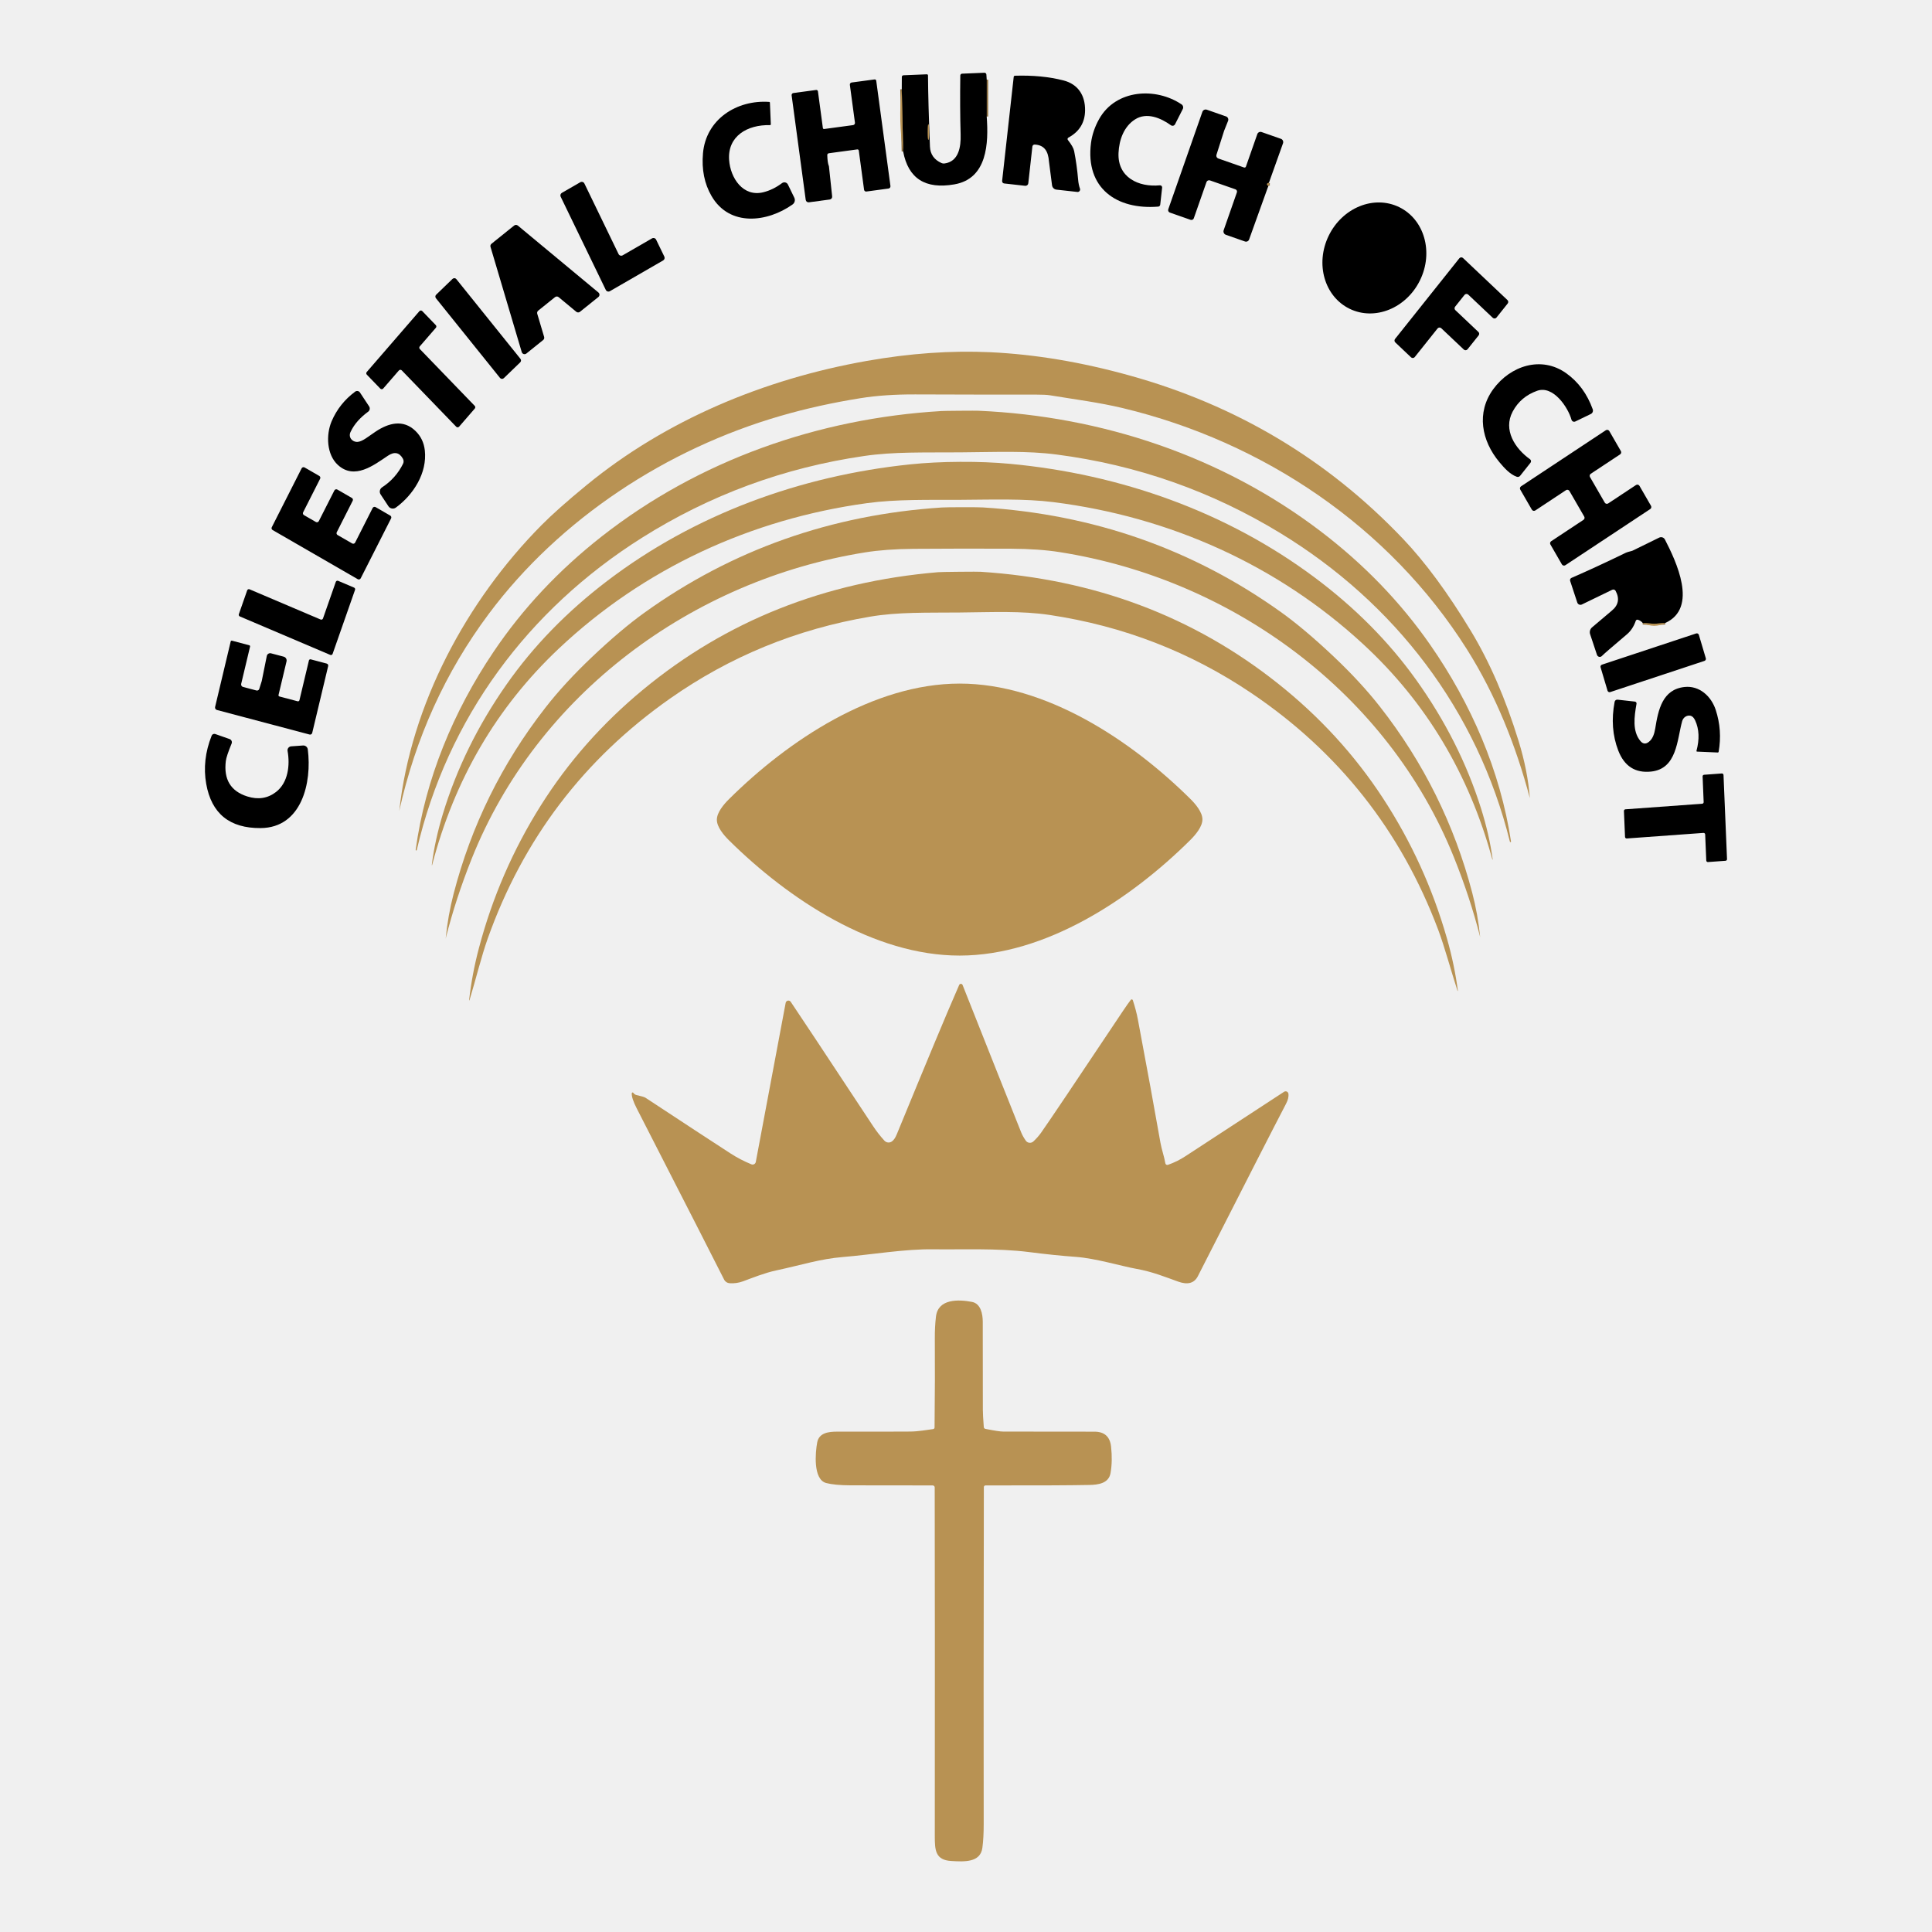
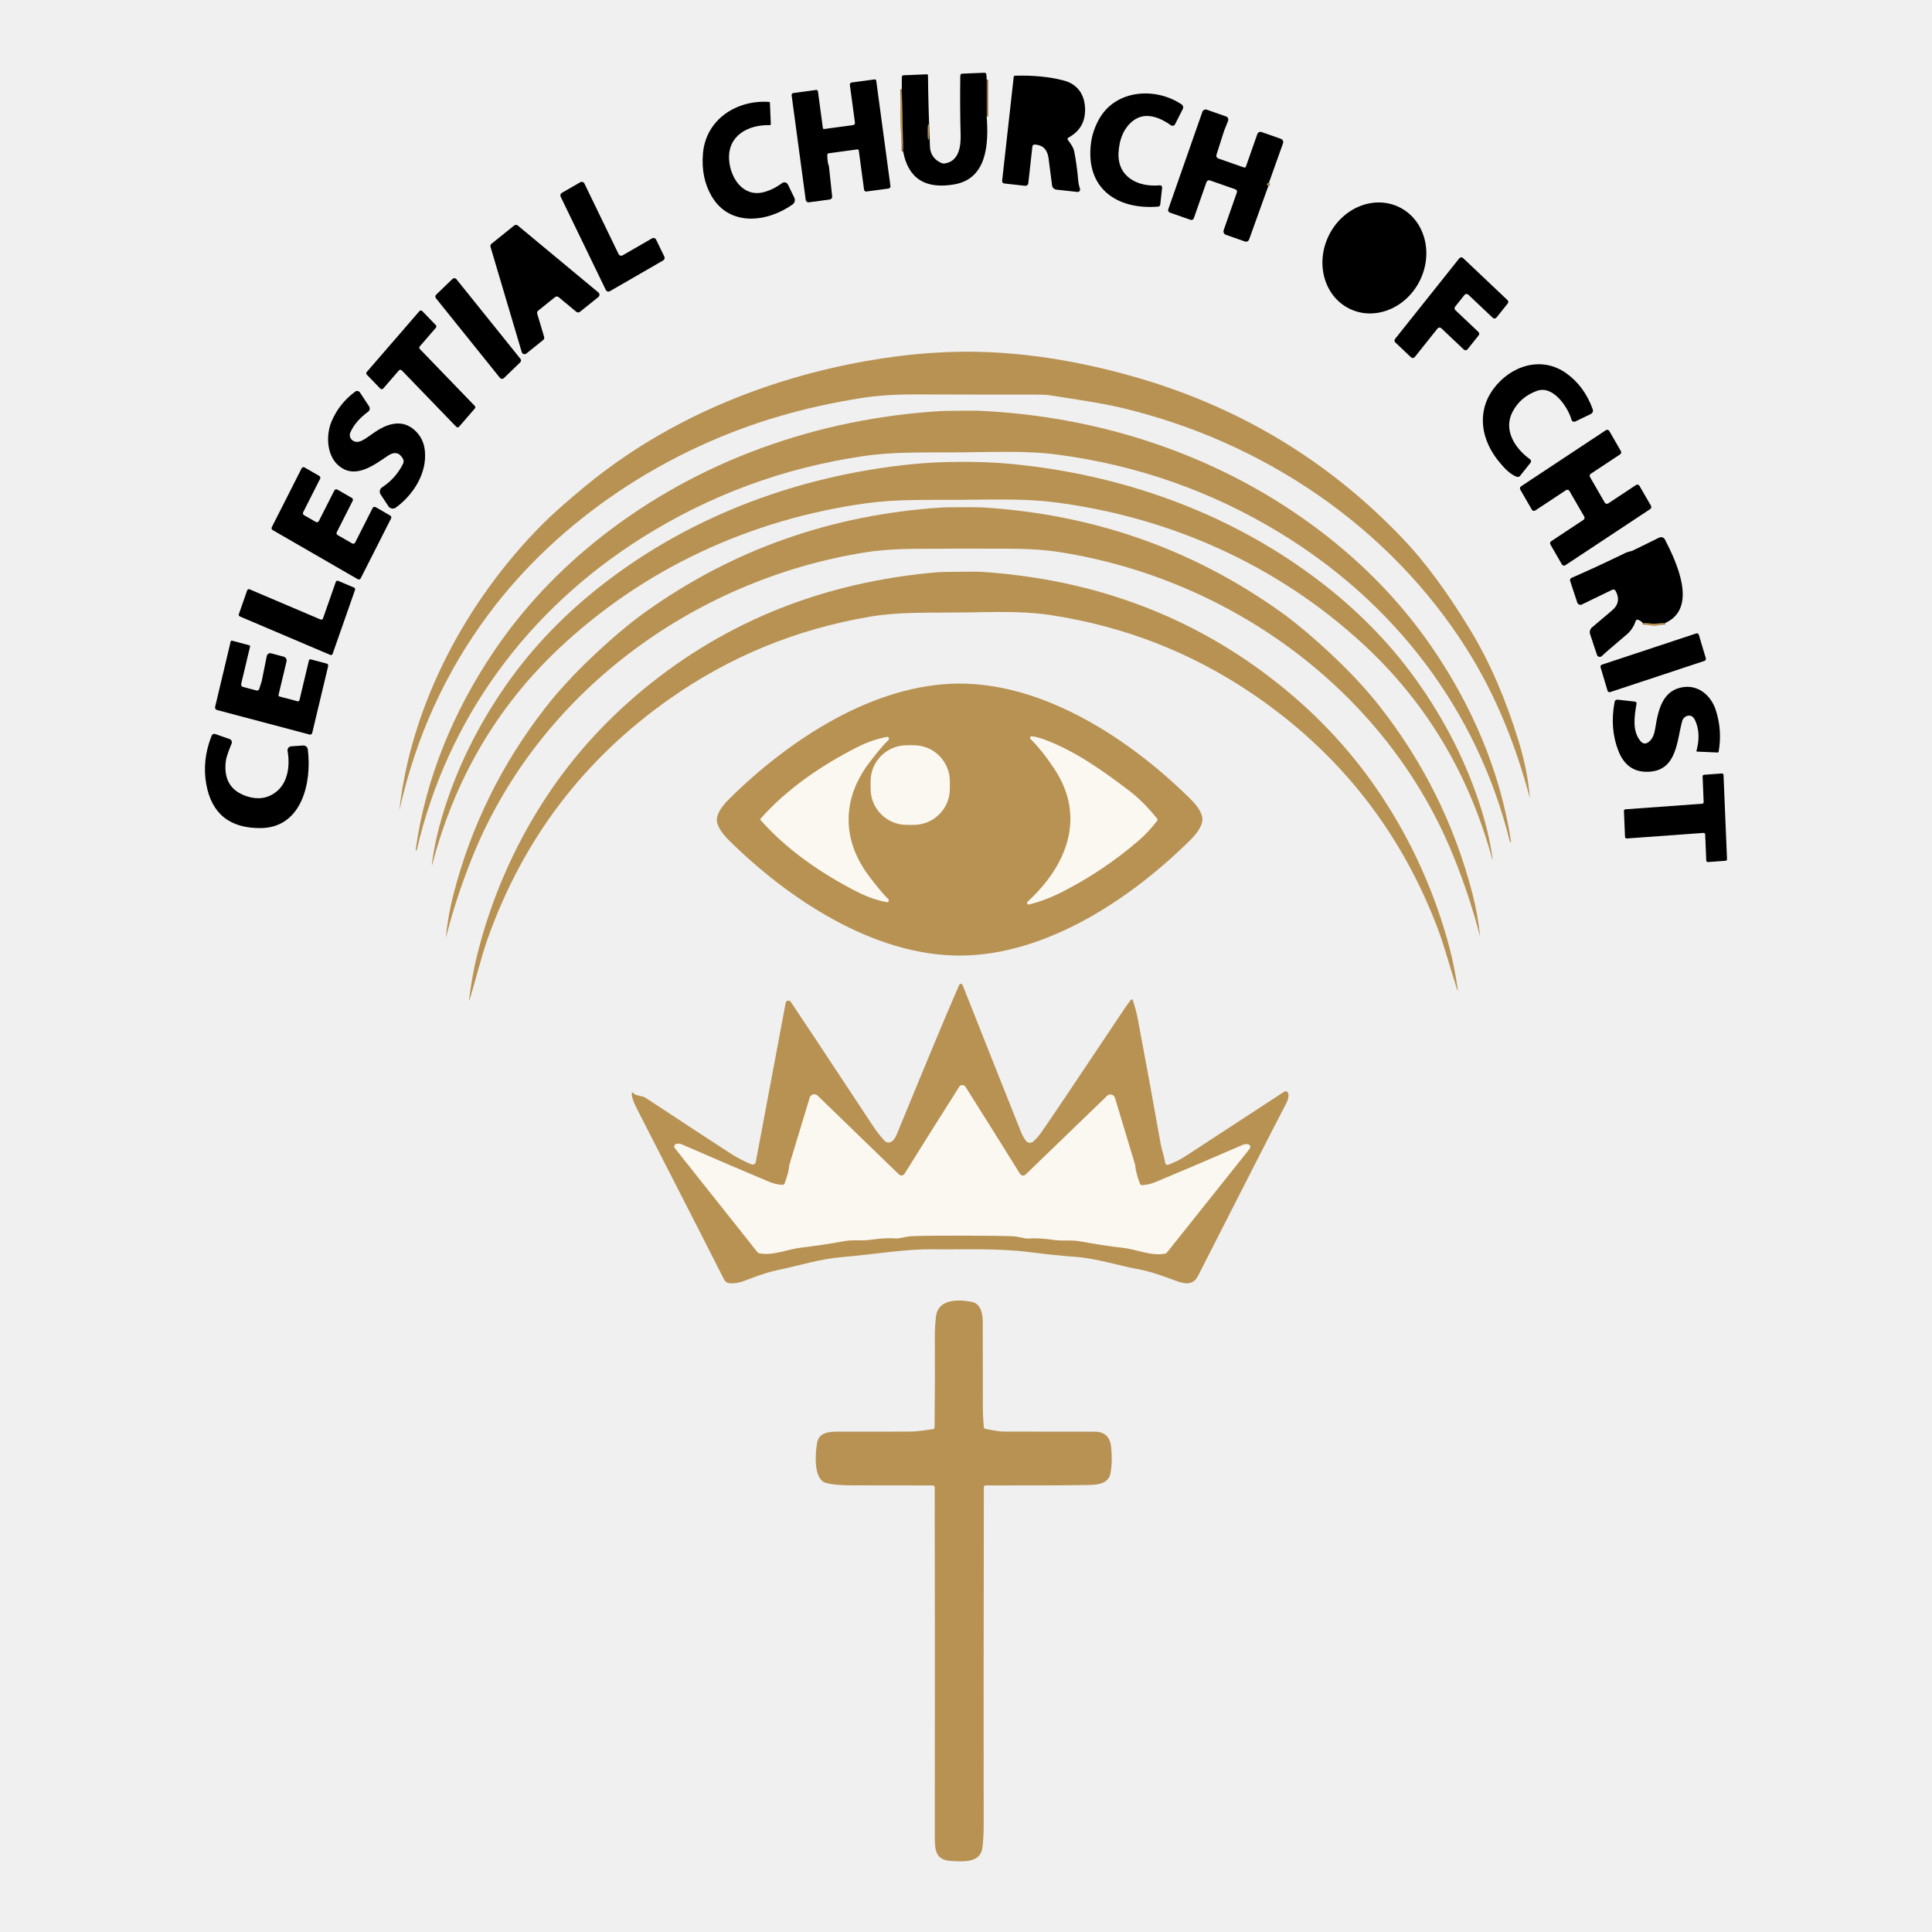
<svg xmlns="http://www.w3.org/2000/svg" aria-label="Celestial Church of Christ seal" viewBox="85.33 65.58 649.56 649.56">
-   <style>.punch{fill:transparent}</style>
  <path fill="none" stroke="#8C6E3F" stroke-width="1.012" d="M417.072 92.366v12.39M388.98 116.5l-.466-20.905" />
  <path fill="none" stroke="#8C6E3F" stroke-width="1.012" d="M511.948 127.058q-.09.02-.172.03" />
  <path fill="none" stroke="#8C6E3F" stroke-width="1.012" d="M511.776 127.089q-.303.1-.394.232-.122.183.02.476.08.172.374.264" />
  <path fill="none" stroke="#8C6E3F" stroke-width="1.012" d="M511.776 127.089q-.09.486 0 .972" />
  <path fill="none" stroke="#8C6E3F" stroke-width="1.012" d="m645.182 275.042-3.614.263a1 1 0 0 1-.182 0l-3.746-.274" />
  <path d="M417.072 92.366v12.39c.658 8.97.233 20.875-10.852 22.808q-14.699 2.572-17.24-11.064l-.466-20.905.02-4.15a.559.558-1.654 0 1 .527-.557l7.886-.324a.365.365-1.508 0 1 .385.364q.06 9.162.658 23.942.162 3.857 3.877 5.527a1.832 1.75 52.656 0 0 .962.152c4.88-.607 5.588-5.67 5.476-9.688q-.263-9.09-.11-19.903a.619.618-.494 0 1 .596-.607l7.512-.314a.638.64-2.816 0 1 .658.597zm27.293 20.277q1.832 2.318 2.106 3.735.92 4.677 1.336 9.597.142 1.68.617 3.027a.828.835-6.74 0 1-.87 1.114l-7.036-.78a1.689 1.679-.425 0 1-1.478-1.448q-.982-7.37-1.043-8.078c-.253-3.26-1.427-5.446-4.778-5.629a.752.745 4.926 0 0-.79.658l-1.376 12.371a.948.947 6.374 0 1-1.053.84l-7.056-.79a.774.775 6.3 0 1-.689-.86l3.898-34.986a.419.421 2.397 0 1 .405-.375q9.131-.273 16.309 1.58c4.9 1.255 7.35 4.99 7.278 10.133q-.09 6.115-5.618 9.101a.53.525 56.928 0 0-.162.79m-80.329 8.898 1.073 10.083a.94.937-6.97 0 1-.81 1.033l-7.005.941a.95.96-7.915 0 1-1.073-.82l-4.738-35.148a.684.684 0 0 1 .587-.77l7.653-1.032a.54.54 0 0 1 .608.465l1.66 12.35a.378.37-7.213 0 0 .415.315l9.739-1.316a.734.724-7.961 0 0 .627-.82l-1.71-12.715a.696.706-7.485 0 1 .597-.79l7.704-1.032a.502.491-7.486 0 1 .567.425l4.778 35.411a.756.756 0 0 1-.648.85l-7.44 1.003a.694.694 0 0 1-.78-.597l-1.772-13.17a.448.458-7.678 0 0-.506-.396l-9.577 1.296a.595.601-4.793 0 0-.516.618q.071 2.54.506 3.593a1.147.666-75.128 0 1 .061.223" />
  <path fill="#B89253" d="M417.072 104.757V92.366zm-28.558-9.162.466 20.905q-1.68-10.488-.466-20.905" />
  <path d="M475.292 127.888a.706.7.993 0 1 .759.78l-.638 5.72a.744.733.434 0 1-.678.658c-13.97 1.133-24.57-6.196-22.595-21.411q.546-4.14 2.743-8.058c5.629-10.002 19.062-10.731 27.718-4.89a1.194 1.19 30.262 0 1 .405 1.529l-2.612 5.142a.943.94 31.338 0 1-1.387.334c-3.401-2.45-8.119-4.474-12.047-1.974-3.776 2.39-5.365 6.874-5.568 11.247-.384 8.261 6.702 11.612 13.9 10.923" />
-   <path class="punch" fill="#fff" d="M434.172 98.863a.8.8 0 0 1 .876-.715l1.722.175a4.92 4.566 5.8 0 1 4.434 5.04l-.033.322a4.92 4.566 5.8 0 1-5.356 4.045l-1.722-.175a.8.8 0 0 1-.715-.877z" />
+   <path fill="transparent" d="M434.172 98.863a.8.8 0 0 1 .876-.715l1.722.175a4.92 4.566 5.8 0 1 4.434 5.04l-.033.322a4.92 4.566 5.8 0 1-5.356 4.045l-1.722-.175a.8.8 0 0 1-.715-.877z" />
  <path d="m344.184 100.07.304 7.258a.304.305-1.792 0 1-.304.324c-7.572-.193-14.274 3.695-13.717 11.692.415 6.084 4.697 12.584 11.54 10.863q3.26-.82 6.247-3.058a1.326 1.32-31.382 0 1 1.984.476l2.146 4.424a1.815 1.815-30.737 0 1-.577 2.268c-8.443 6.013-21.198 7.613-27.252-2.835q-3.594-6.185-2.875-14.355c.992-11.409 11.328-18.06 22.292-17.28a.235.223 2.865 0 1 .212.222m167.764 26.989q-.09.02-.172.03-.303.102-.394.233-.122.183.02.476.08.172.374.264l-6.489 18.05a1.095 1.089 19.454 0 1-1.387.657l-6.418-2.247a1.213 1.213 0 0 1-.739-1.549l4.444-12.715a.807.797-70.762 0 0-.486-1.022l-8.564-2.997a.925.916 19.334 0 0-1.174.557l-4.262 12.168a.849.845 18.971 0 1-1.083.527l-6.965-2.44a.88.87-71.04 0 1-.537-1.114l11.47-32.759a1.169 1.165-70.852 0 1 1.478-.718l6.479 2.267a1.145 1.14-69.47 0 1 .678 1.498l-1.316 3.29a.207.04-79.1 0 1-.02.051l-2.571 8.068a.99.98-71.667 0 0 .607 1.225l8.676 3.037a.493.493 0 0 0 .627-.303l3.827-10.923a1.13 1.127 19.483 0 1 1.448-.689l6.479 2.268a1.172 1.169-70.71 0 1 .718 1.498z" />
  <path fill="#B89253" d="M397.47 107.321q.252 0 .25 2.644 0 2.644-.252 2.644t-.251-2.644q0-2.644.253-2.644" />
  <path d="m294.684 151.419 9.855-5.687a.99.99 0 0 1 1.388.427l2.757 5.691a.99.99 0 0 1-.397 1.292l-17.896 10.333a.99.99 0 0 1-1.389-.427l-15.168-31.332a.99.99 0 0 1 .397-1.292l6.194-3.572a.99.99 0 0 1 1.388.427l11.482 23.713a.99.99 0 0 0 1.389.427" />
  <path fill="#B89253" d="M511.776 127.089q-.09.486 0 .972-.293-.092-.374-.264-.142-.293-.02-.476.09-.131.394-.232" />
  <path fill="#B89253" d="M511.948 127.058q.173.486-.172 1.003-.09-.486 0-.972.081-.01.172-.03" />
  <path d="M555.745 135.218a19.012 17.078-64 0 1 7.015 24.575 19.012 17.078-64 0 1-23.684 9.6 19.012 17.078-64 0 1-7.015-24.574 19.012 17.078-64 0 1 23.684-9.6" />
-   <path class="punch" fill="#fff" d="M552.36 141.724a11.672 7.46-64.8 0 1 1.781 13.738 11.672 7.46-64.8 0 1-11.72 7.385 11.672 7.46-64.8 0 1-1.782-13.738 11.672 7.46-64.8 0 1 11.721-7.385" />
+   <path fill="transparent" d="M552.36 141.724a11.672 7.46-64.8 0 1 1.781 13.738 11.672 7.46-64.8 0 1-11.72 7.385 11.672 7.46-64.8 0 1-1.782-13.738 11.672 7.46-64.8 0 1 11.721-7.385" />
  <path d="m250.57 147.54 7.618-6.13a.98.98 0 0 1 1.243.01l27.097 22.499a.982.982 0 0 1-.013 1.52l-6.192 4.972a.98.98 0 0 1-1.242-.01l-5.912-4.908a.98.98 0 0 0-1.243-.01l-5.644 4.54a.98.98 0 0 0-.325 1.046l2.316 7.786a.98.98 0 0 1-.325 1.045l-5.645 4.541a.982.982 0 0 1-1.557-.485l-10.501-35.372a.98.98 0 0 1 .325-1.044m336.651 24.893-8.251-7.799a.85.85 0 0 0-1.25.089l-3.168 3.98a.85.85 0 0 0 .08 1.147l7.754 7.339a.85.85 0 0 1 .08 1.148l-3.734 4.68v-.001a.85.85 0 0 1-1.249.088l-7.584-7.172a.85.85 0 0 0-1.25.087l-7.663 9.608a.85.85 0 0 1-1.25.087l-5.3-5.022a.85.85 0 0 1-.08-1.147l21.613-27.122a.85.85 0 0 1 1.25-.088l14.937 14.133a.85.85 0 0 1 .08 1.148l-3.766 4.729a.85.85 0 0 1-1.249.088" />
-   <path class="punch" fill="#fff" d="m260.1 153.45 6.914 5.993a.309.308-43.888 0 1-.01.476l-3.584 2.875a.48.477-28.476 0 1-.76-.223l-2.935-8.868a.235.235-79.014 0 1 .374-.253" />
+   <path fill="transparent" d="m260.1 153.45 6.914 5.993a.309.308-43.888 0 1-.01.476l-3.584 2.875a.48.477-28.476 0 1-.76-.223l-2.935-8.868a.235.235-79.014 0 1 .374-.253" />
  <path d="m260.23 187.406-5.5 5.31a.88.88 0 0 1-1.299-.081l-21.537-26.785a.88.88 0 0 1 .074-1.185l5.5-5.311a.88.88 0 0 1 1.299.081l21.537 26.785a.88.88 0 0 1-.074 1.186m-28.353-11.625-5.418 6.258a.66.66 0 0 0 .024.888l18.459 19.117a.66.66 0 0 1 .024.888l-5.28 6.098a.66.66 0 0 1-.97.026l-18.307-18.949a.66.66 0 0 0-.97.026l-5.274 6.082a.66.66 0 0 1-.97.026l-4.54-4.7a.66.66 0 0 1-.024-.887l17.701-20.452a.66.66 0 0 1 .972-.026l4.549 4.718a.66.66 0 0 1 .024.887" />
  <path fill="#B89253" d="M219.555 338.252c3.969-35.958 22.687-70.681 47.742-96.02q5.447-5.517 15.408-13.677c26.554-21.735 59.444-35.513 94.016-41.627q21.745-3.847 41.586-2.926 22.484 1.053 46.861 7.836 53.877 14.972 91.88 54.909 11.196 11.763 22.767 30.896 9.516 15.722 16.086 37.082 3.058 9.941 3.776 19.093.01.05.01.111c-4.687-17.665-11.47-34.693-21.188-50.08-26.027-41.202-68.413-69.71-115.598-81.038-7.998-1.913-15.418-2.834-24.58-4.332q-1.437-.233-4.788-.233-19.204.02-40.463-.061-10.225-.04-18.354 1.255-14.102 2.248-26.857 5.943c-38.428 11.105-74.336 34.622-98.197 66.591q-21.886 29.328-30.107 66.278" />
  <path d="M613.688 206.709c-1.144-4.16-6.155-11.672-11.56-9.739q-5.558 1.984-8.22 6.985c-3.29 6.155.789 12.442 5.83 16.026a.827.814-53.25 0 1 .162 1.184l-3.492 4.394a1.01.998 29.082 0 1-1.124.313c-2.268-.79-4.242-2.996-5.821-4.89-6.064-7.247-7.825-16.672-2.095-24.548 5.78-7.917 16.177-11.308 24.518-5.386q6.135 4.353 8.94 12.148a1.27 1.266 67.208 0 1-.639 1.57l-5.213 2.52a.923.916-20.635 0 1-1.286-.577m-395.256 29.52a1.76 1.76 55.047 0 1-2.51-.446l-2.623-3.968a1.724 1.718 56.821 0 1 .496-2.39q4.616-3.026 7.046-7.926a1.824 1.811 43.504 0 0-.05-1.7q-1.782-3.18-5.052-.993c-4.738 3.179-11.207 8.21-16.795 3.108-3.806-3.472-4.06-10.113-2.116-14.699q2.552-5.983 7.907-9.961a1.132 1.13 54.948 0 1 1.61.283l3.087 4.677a1.306 1.301-35.052 0 1-.314 1.772c-2.51 1.852-4.656 4.06-5.942 6.853-.83 1.792.648 3.442 2.4 3.31 1.67-.131 3.633-1.862 6.033-3.452 4.332-2.895 9.273-4.231 13.393-.242q2.723 2.632 3.158 6.55c.84 7.622-3.857 14.921-9.728 19.224" />
  <path fill="#B89253" d="M408.1 203.68q5.297-.041 6.2-.002c41.403 1.806 81.765 15.26 114.808 40.346q22.028 16.723 37.04 38.296c13.8 19.822 23.598 42.417 27.202 66.187a.195.183-11.351 0 1-.151.212h-.01a.177.175 77.65 0 1-.203-.131c-10.984-44.24-38.671-80.319-77.302-103.836q-34.652-21.097-75.099-26.355c-10.083-1.31-19.892-.827-32.379-.731s-22.302-.239-32.364 1.226q-40.361 5.875-74.687 27.499c-38.267 24.104-65.4 60.602-75.707 105.004a.177.175-78.525 0 1-.2.135h-.01a.195.183 10.476 0 1-.156-.21c3.24-23.822 12.694-46.565 26.187-66.595q14.682-21.8 36.452-38.858c32.656-25.587 72.808-39.656 114.178-42.094q.902-.053 6.2-.093" />
  <path d="m606.85 247.546 10.861-7.186a.82.82 0 0 0 .258-1.095l-4.979-8.61a.82.82 0 0 0-1.162-.273l-10.31 6.823a.82.82 0 0 1-1.163-.273l-3.896-6.747a.82.82 0 0 1 .258-1.094l28.514-18.864a.82.82 0 0 1 1.163.274l3.895 6.746a.82.82 0 0 1-.257 1.094l-9.87 6.529a.82.82 0 0 0-.257 1.093l4.96 8.6a.82.82 0 0 0 1.162.273l9.347-6.185a.82.82 0 0 1 1.163.274l3.876 6.716a.82.82 0 0 1-.258 1.094l-28.534 18.875a.82.82 0 0 1-1.163-.274l-3.865-6.696a.82.82 0 0 1 .257-1.094" />
  <path fill="#B89253" d="M408.126 220.857q9.088-.049 16.786.668c37.149 3.457 72.803 16.12 102.363 38.17q20.43 15.235 34.136 34.389 14.68 20.5 21.856 43.287 2.754 8.757 3.888 16.926.03.183.01.284a.042.04 43.494 0 1-.081 0q-11.753-43.156-43.358-72.352c-28.872-26.685-65.144-42.893-104.148-47.817-9.89-1.25-20.859-.838-31.384-.783-10.525.056-21.498-.239-31.374 1.116-38.949 5.338-75.047 21.93-103.634 48.92q-31.293 29.53-42.588 72.808a.042.04-44.102 0 1-.08 0q-.022-.1.006-.283 1.047-8.181 3.708-16.967 6.935-22.862 21.395-43.517 13.503-19.297 33.77-34.75c29.324-22.36 64.842-35.402 101.952-39.252q7.69-.8 16.777-.847" />
  <path d="m204.729 248.003 5.893-11.633a.71.71 0 0 1 .987-.293l4.936 2.853a.71.71 0 0 1 .277.934l-10.22 20.155a.71.71 0 0 1-.986.294l-28.635-16.531a.71.71 0 0 1-.278-.934l10.039-19.811a.71.71 0 0 1 .986-.294l4.955 2.855a.71.71 0 0 1 .279.934l-5.72 11.295a.71.71 0 0 0 .277.934l4.015 2.317a.71.71 0 0 0 .986-.293l5.236-10.318a.71.71 0 0 1 .986-.293l4.895 2.824a.71.71 0 0 1 .278.934l-5.366 10.596a.71.71 0 0 0 .278.934l4.916 2.835a.71.71 0 0 0 .986-.294" />
  <path fill="#B89253" d="M408.89 236.106q5.538-.008 6.917.079 55.87 3.496 100.18 35.182 7.866 5.628 17.706 14.922 9.132 8.625 15.63 16.936 21.979 28.072 30.978 62.481 1.893 7.239 2.663 14.79.01.02.01.041 0 .405-.03-.02 0-.05-.02-.112-3.372-13.15-8.747-26.533c-22.15-55.152-74.255-93.49-132.545-102.66q-6.915-1.094-16.3-1.15-6.869-.04-16.423-.028-9.555.012-16.424.071-9.385.08-16.296 1.192c-58.266 9.325-110.27 47.798-132.276 103.008q-5.34 13.397-8.677 26.556-.02.061-.02.112-.03.425-.03.02 0-.02.01-.04.75-7.555 2.623-14.798 8.91-34.432 30.814-62.562 6.477-8.328 15.586-16.977 9.816-9.32 17.667-14.969 44.226-31.802 100.088-35.444 1.378-.09 6.916-.097" />
  <path d="m645.182 275.042-3.614.263a1 1 0 0 1-.182 0l-3.746-.274q-.678-.779-1.62-1.083a.576.576 0 0 0-.729.365q-.981 2.844-2.945 4.505-7.735 6.55-8.423 7.299a.992.992 57.3 0 1-1.67-.365l-2.309-6.945a2.146 2.144 60.77 0 1 .648-2.298q5.862-4.98 6.641-5.618 3.381-2.784 1.276-6.661a.857.852-26.88 0 0-1.124-.365l-10.214 4.95a1.116 1.113 67.774 0 1-1.54-.647l-2.398-7.269a.84.832 69.055 0 1 .455-1.032q8.352-3.625 18.303-8.463.456-.223 1.954-.588a1.305.92-54.827 0 0 .283-.1l8.94-4.384a1.454 1.454-26.474 0 1 1.933.648c3.685 7.177 11.348 23.01.081 28.062" />
-   <path class="punch" fill="#fff" d="M641.055 257.86a.98.98 0 0 1 1.281.536l.83 2.023a4.89 3.837 67.7 0 1-1.695 5.98l-.393.161a4.89 3.837 67.7 0 1-5.405-3.068l-.83-2.023a.98.98 0 0 1 .536-1.281z" />
+   <path fill="transparent" d="M641.055 257.86a.98.98 0 0 1 1.281.536l.83 2.023a4.89 3.837 67.7 0 1-1.695 5.98l-.393.161a4.89 3.837 67.7 0 1-5.405-3.068l-.83-2.023a.98.98 0 0 1 .536-1.281z" />
  <path fill="#B89253" d="M407.903 257.816q6.193-.059 7.158.004 57.356 3.727 99.945 37.58 20.955 16.653 35.178 38.367 14.396 21.968 21.654 47.418 2.5 8.757 3.645 17.503a.063.06 34.191 0 1-.122.02c-2.267-6.995-4.343-14.82-6.499-20.54q-18.779-49.888-62.886-79.61-30.654-20.662-67.7-26.217c-9.561-1.433-19.102-.938-30.242-.832-11.14.107-20.688-.205-30.22 1.41q-36.933 6.263-67.186 27.507-43.531 30.56-61.352 80.799c-2.047 5.76-3.972 13.623-6.106 20.66a.063.06-35.287 0 1-.121-.017q.976-8.767 3.309-17.57 6.77-25.585 20.743-47.823 13.805-21.983 34.438-39.034 41.934-34.66 99.208-39.485.963-.08 7.156-.14" />
  <path d="m193.921 273.518 4.306-12.3a.597.597 0 0 1 .798-.353l5.347 2.275a.597.597 0 0 1 .33.747l-7.541 21.527a.597.597 0 0 1-.798.352l-30.402-12.935a.597.597 0 0 1-.33-.747l2.804-8.021a.597.597 0 0 1 .797-.353l23.892 10.16a.597.597 0 0 0 .797-.352" />
  <path fill="#B89253" d="M645.182 275.042q-3.604 1.883-7.542-.01l3.746.273a1 1 0 0 0 .182 0z" />
  <path d="m656.506 279.023 2.34 7.883a.71.71 0 0 1-.457.874l-31.687 10.488a.71.71 0 0 1-.902-.471l-2.34-7.874a.71.71 0 0 1 .457-.874l31.686-10.497a.71.71 0 0 1 .903.47M173.332 294.55l1.7-8.433a1.156 1.15 13.177 0 1 1.428-.881l4.252 1.123a1.329 1.321 14.255 0 1 .952 1.59l-2.693 11.298a.418.415 13.692 0 0 .304.496l6.124 1.62a.498.491-75.553 0 0 .608-.365l3.188-13.373a.498.491-75.553 0 1 .608-.365l5.355 1.418a.7.697 14.037 0 1 .506.84l-5.365 22.484a.727.72-76.062 0 1-.88.537l-31.15-8.251a.857.854 14.203 0 1-.618-1.033l5.244-22.018a.346.344 14.039 0 1 .425-.253l5.831 1.549a.366.359-75.773 0 1 .253.435l-2.986 12.533a.867.852-75.971 0 0 .607 1.032l4.525 1.195a.777.775 16.212 0 0 .942-.516l.82-2.602z" />
  <path fill="#B89253" d="M407.94 295.41c28.95-.02 57.636 19.006 77.583 38.757 1.74 1.722 4.073 4.453 4.075 6.91s-2.328 5.19-4.065 6.915c-19.92 19.78-48.579 38.844-77.53 38.865-28.95.02-57.636-19.005-77.583-38.756-1.74-1.723-4.073-4.453-4.075-6.91s2.328-5.19 4.065-6.916c19.92-19.779 48.578-38.844 77.53-38.864" />
  <path d="M663.151 318.36a.265.269 6.23 0 1-.273.222l-7.006-.304a.186.184 8.81 0 1-.172-.232q1.58-5.882-.435-10.245-.638-1.367-1.549-1.58a2.526 2.343-75.669 0 0-2.824 1.823c-1.742 6.256-1.701 16.015-10.428 16.946q-8.007.85-11.064-7.086-2.896-7.522-1.215-16.36a.9.898 8.375 0 1 .982-.728l5.841.648a.623.619 8.808 0 1 .537.728c-.78 4.404-1.438 9.223 1.305 12.523q1.458 1.741 3.27-.101 1.256-1.266 1.711-4.07c1.023-6.378 2.44-13.17 9.84-13.99 4.97-.547 8.98 3.057 10.508 7.714q2.237 6.843.972 14.091m-481.133-.293a1.335 1.325-7.285 0 1 1.215-1.56l3.978-.283a1.505 1.503-5.73 0 1 1.6 1.306c1.437 11.146-2.015 26.372-15.864 26.463q-15.62.111-18.282-14.841-1.428-8.048 1.822-16.228a.97.964-69.477 0 1 1.215-.557l4.818 1.691a1.148 1.141 21.085 0 1 .679 1.518q-1.742 4.232-1.944 5.852-1.154 9.283 7.208 11.925 5.466 1.731 9.658-1.488c4.09-3.138 4.757-9.03 3.897-13.798" />
-   <path class="punch" fill="#fff" d="M370.64 341.093q-.013 9.977 7.02 19.268 4.051 5.345 6.279 7.451.131.122.182.344.05.243-.01.395-.172.425-.658.334-5.001-.931-10.063-3.523c-11.733-5.993-23.668-14.132-32.395-24.144a.15.028 47.005 0 1-.062-.098l-.002-.069.002-.068a.15.028-46.845 0 1 .063-.098c8.754-9.988 20.712-18.094 32.461-24.054q5.07-2.578 10.073-3.495.486-.09.657.336.06.152.009.395-.051.222-.183.343-2.233 2.1-6.3 7.434-7.058 9.271-7.072 19.249m60.665 28.582a.545.545 16.969 0 1-.496-.932c13.08-12.006 19.821-28.305 9.04-44.613q-4.14-6.267-8.058-10.083a.533.532 70.066 0 1 .425-.911q1.822.182 4.231 1.073c9.85 3.654 18.921 9.89 28.407 17.129q5.112 3.897 9.566 9.556a.477.467-45.651 0 1 0 .577q-2.895 3.827-6.246 6.712-12.027 10.356-26.098 17.453-5.396 2.723-10.771 4.039" />
-   <path class="punch" fill="#fff" d="M404.681 330.78a12.13 12.13 0 0 1-12.127 12.129h-2.39a12.13 12.13 0 0 1-12.127-12.128v-2.51a12.13 12.13 0 0 1 12.127-12.129h2.39a12.13 12.13 0 0 1 12.127 12.128z" />
+   <path fill="#FBF8F1" d="M370.64 341.093q-.013 9.977 7.02 19.268 4.051 5.345 6.279 7.451.131.122.182.344.05.243-.01.395-.172.425-.658.334-5.001-.931-10.063-3.523c-11.733-5.993-23.668-14.132-32.395-24.144a.15.028 47.005 0 1-.062-.098l-.002-.069.002-.068a.15.028-46.845 0 1 .063-.098c8.754-9.988 20.712-18.094 32.461-24.054q5.07-2.578 10.073-3.495.486-.09.657.336.06.152.009.395-.051.222-.183.343-2.233 2.1-6.3 7.434-7.058 9.271-7.072 19.249m60.665 28.582a.545.545 16.969 0 1-.496-.932c13.08-12.006 19.821-28.305 9.04-44.613q-4.14-6.267-8.058-10.083a.533.532 70.066 0 1 .425-.911q1.822.182 4.231 1.073c9.85 3.654 18.921 9.89 28.407 17.129q5.112 3.897 9.566 9.556a.477.467-45.651 0 1 0 .577q-2.895 3.827-6.246 6.712-12.027 10.356-26.098 17.453-5.396 2.723-10.771 4.039" />
+   <path fill="#FBF8F1" d="M404.681 330.78a12.13 12.13 0 0 1-12.127 12.129h-2.39a12.13 12.13 0 0 1-12.127-12.128v-2.51a12.13 12.13 0 0 1 12.127-12.129h2.39a12.13 12.13 0 0 1 12.127 12.128z" />
  <path d="m658.119 335.252-.353-8.63a.537.537 0 0 1 .497-.556l5.955-.438a.537.537 0 0 1 .576.513l1.18 28.284a.537.537 0 0 1-.497.558l-5.905.428a.537.537 0 0 1-.575-.512l-.368-8.775a.537.537 0 0 0-.575-.513l-25.795 1.874a.537.537 0 0 1-.575-.513l-.37-8.736a.537.537 0 0 1 .498-.558l25.81-1.869a.537.537 0 0 0 .497-.557" />
  <path fill="#B89253" d="M298.234 432.976q.01.01.122.152a1.73 1.703 76.875 0 0 .992.628q2.48.546 3.006.9 19.215 12.655 28.579 18.719 3.32 2.146 7.035 3.664a1.081 1.079 16.347 0 0 1.468-.8l10.043-53.481a.942.94-57.027 0 1 1.7-.365q2.673 3.888 27.678 41.78 1.72 2.611 3.826 4.91a1.902 1.883 52.34 0 0 2.42.323q.982-.627 1.71-2.399 15.712-38.216 19.812-47.509.931-2.095 1.184-2.743a.62.62-45.448 0 1 1.154-.01q12.786 32.283 19.68 49.503.557 1.397 1.58 2.844a1.697 1.695-39.271 0 0 2.54.254q1.509-1.418 2.562-2.896 3.583-5.041 27.576-41 1.68-2.52 2.632-3.725a.38.378-35.274 0 1 .658.112q1.113 3.391 1.69 6.418 4.657 24.741 7.593 41.455c.435 2.47 1.255 4.596 1.66 6.985a.66.656-14.143 0 0 .87.516q3.129-1.083 5.903-2.915 19.143-12.543 33.154-21.654a.947.94-20.382 0 1 1.447.658q.213 1.458-.81 3.402-5.628 10.76-29.62 57.925-1.823 3.584-6.641 1.843c-4.768-1.711-8.615-3.3-13.96-4.272-5.204-.942-13.788-3.554-20.399-4.04q-7.289-.526-15.782-1.62c-10.67-1.366-22.768-.789-32.112-.93-9.718-.142-20.823 1.812-30.41 2.591-7.785.638-13.93 2.693-22.585 4.535-3.706.79-7.947 2.49-11.035 3.635q-2.176.8-4.525.647a2.246 2.223-11.091 0 1-1.843-1.224q-3.219-6.439-29.347-57.491-1.822-3.553-1.7-5.163a.283.282 26.814 0 1 .495-.162" />
-   <path class="punch" fill="#fff" d="M408.883 430.415q.7 0 .966.42 7.588 11.981 18.43 29.413a1.21 1.207 52.078 0 0 1.863.233l27.404-26.472a1.608 1.603 59.66 0 1 2.652.698L467 457.282a.614.52 40.269 0 1 .03.183q.101 2.156 1.56 6.084a.784.776 78.038 0 0 .768.506q2.258-.142 4.465-1.053 11.024-4.576 29.307-12.502.992-.436 1.923-.162a.907.905-62.645 0 1 .456 1.437l-27.83 34.916a1.1 1.081 13.012 0 1-.627.384c-4.667.891-9.516-1.427-14.213-1.964q-6.51-.749-14.486-2.196a15.842 15.382-39 0 0-2.805-.253q-4.241.02-5.183-.112-5.679-.84-9.06-.567a5.715 5.57 48.224 0 1-1.61-.111q-2.703-.597-3.783-.644-4.71-.202-17.071-.213t-17.072.185q-1.08.045-3.784.638a5.715 5.57-48.129 0 1-1.61.108q-3.38-.279-9.062.552-.941.13-5.183.103a15.842 15.382 39.095 0 0-2.804.248q-7.98 1.435-14.49 2.173c-4.699.53-9.552 2.84-14.217 1.94a1.1 1.081-12.918 0 1-.627-.385l-27.771-34.961a.907.905 62.74 0 1 .457-1.437q.932-.272 1.924.165 18.27 7.957 29.286 12.55 2.205.916 4.463 1.061a.784.776-77.943 0 0 .77-.505q1.464-3.925 1.569-6.081a.614.52-40.174 0 1 .03-.183l6.84-22.563a1.608 1.603-59.566 0 1 2.654-.695l27.36 26.518a1.21 1.207-51.984 0 0 1.864-.23q10.87-17.414 18.478-29.383.266-.418.966-.418" />
+   <path fill="#FBF8F1" d="M408.883 430.415q.7 0 .966.42 7.588 11.981 18.43 29.413a1.21 1.207 52.078 0 0 1.863.233l27.404-26.472a1.608 1.603 59.66 0 1 2.652.698L467 457.282a.614.52 40.269 0 1 .03.183q.101 2.156 1.56 6.084a.784.776 78.038 0 0 .768.506q2.258-.142 4.465-1.053 11.024-4.576 29.307-12.502.992-.436 1.923-.162a.907.905-62.645 0 1 .456 1.437l-27.83 34.916a1.1 1.081 13.012 0 1-.627.384c-4.667.891-9.516-1.427-14.213-1.964q-6.51-.749-14.486-2.196a15.842 15.382-39 0 0-2.805-.253q-4.241.02-5.183-.112-5.679-.84-9.06-.567a5.715 5.57 48.224 0 1-1.61-.111q-2.703-.597-3.783-.644-4.71-.202-17.071-.213t-17.072.185q-1.08.045-3.784.638a5.715 5.57-48.129 0 1-1.61.108q-3.38-.279-9.062.552-.941.13-5.183.103a15.842 15.382 39.095 0 0-2.804.248q-7.98 1.435-14.49 2.173c-4.699.53-9.552 2.84-14.217 1.94a1.1 1.081-12.918 0 1-.627-.385l-27.771-34.961a.907.905 62.74 0 1 .457-1.437q.932-.272 1.924.165 18.27 7.957 29.286 12.55 2.205.916 4.463 1.061a.784.776-77.943 0 0 .77-.505q1.464-3.925 1.569-6.081a.614.52-40.174 0 1 .03-.183l6.84-22.563a1.608 1.603-59.566 0 1 2.654-.695l27.36 26.518a1.21 1.207-51.984 0 0 1.864-.23q10.87-17.414 18.478-29.383.266-.418.966-.418" />
  <path fill="#B89253" d="M416.11 565.552q-.12 76.998-.05 113.22.01 4.757-.445 8.088c-.679 4.99-6.135 4.667-10.488 4.404-5.325-.314-5.507-3.665-5.507-8.342q.06-72.767-.03-117.249a.688.678 0 0 0-.69-.678q-24.447-.02-27.626-.03-5.304-.03-8.15-.77c-4.514-1.174-3.664-10.397-3.036-13.687.617-3.199 3.827-3.593 6.63-3.593q18.101.02 24.61-.03c2.693-.01 5.71-.568 7.735-.83a.547.542-3.129 0 0 .476-.527q.182-16.572.09-30.057-.02-3.857.385-7.248c.72-6.054 7.623-5.79 12.098-4.93 2.976.577 3.624 4.06 3.634 6.671q.04 14.69.03 29.611 0 1.64.314 5.79a.682.685 3.386 0 0 .547.618q4.545.911 6.013.911 18.759.02 30.664.03 5.021.01 5.568 5.012.536 4.818-.172 8.888c-.598 3.493-4.13 3.968-7.208 4.019q-9.698.192-34.835.152a.557.557 0 0 0-.556.557" />
</svg>
